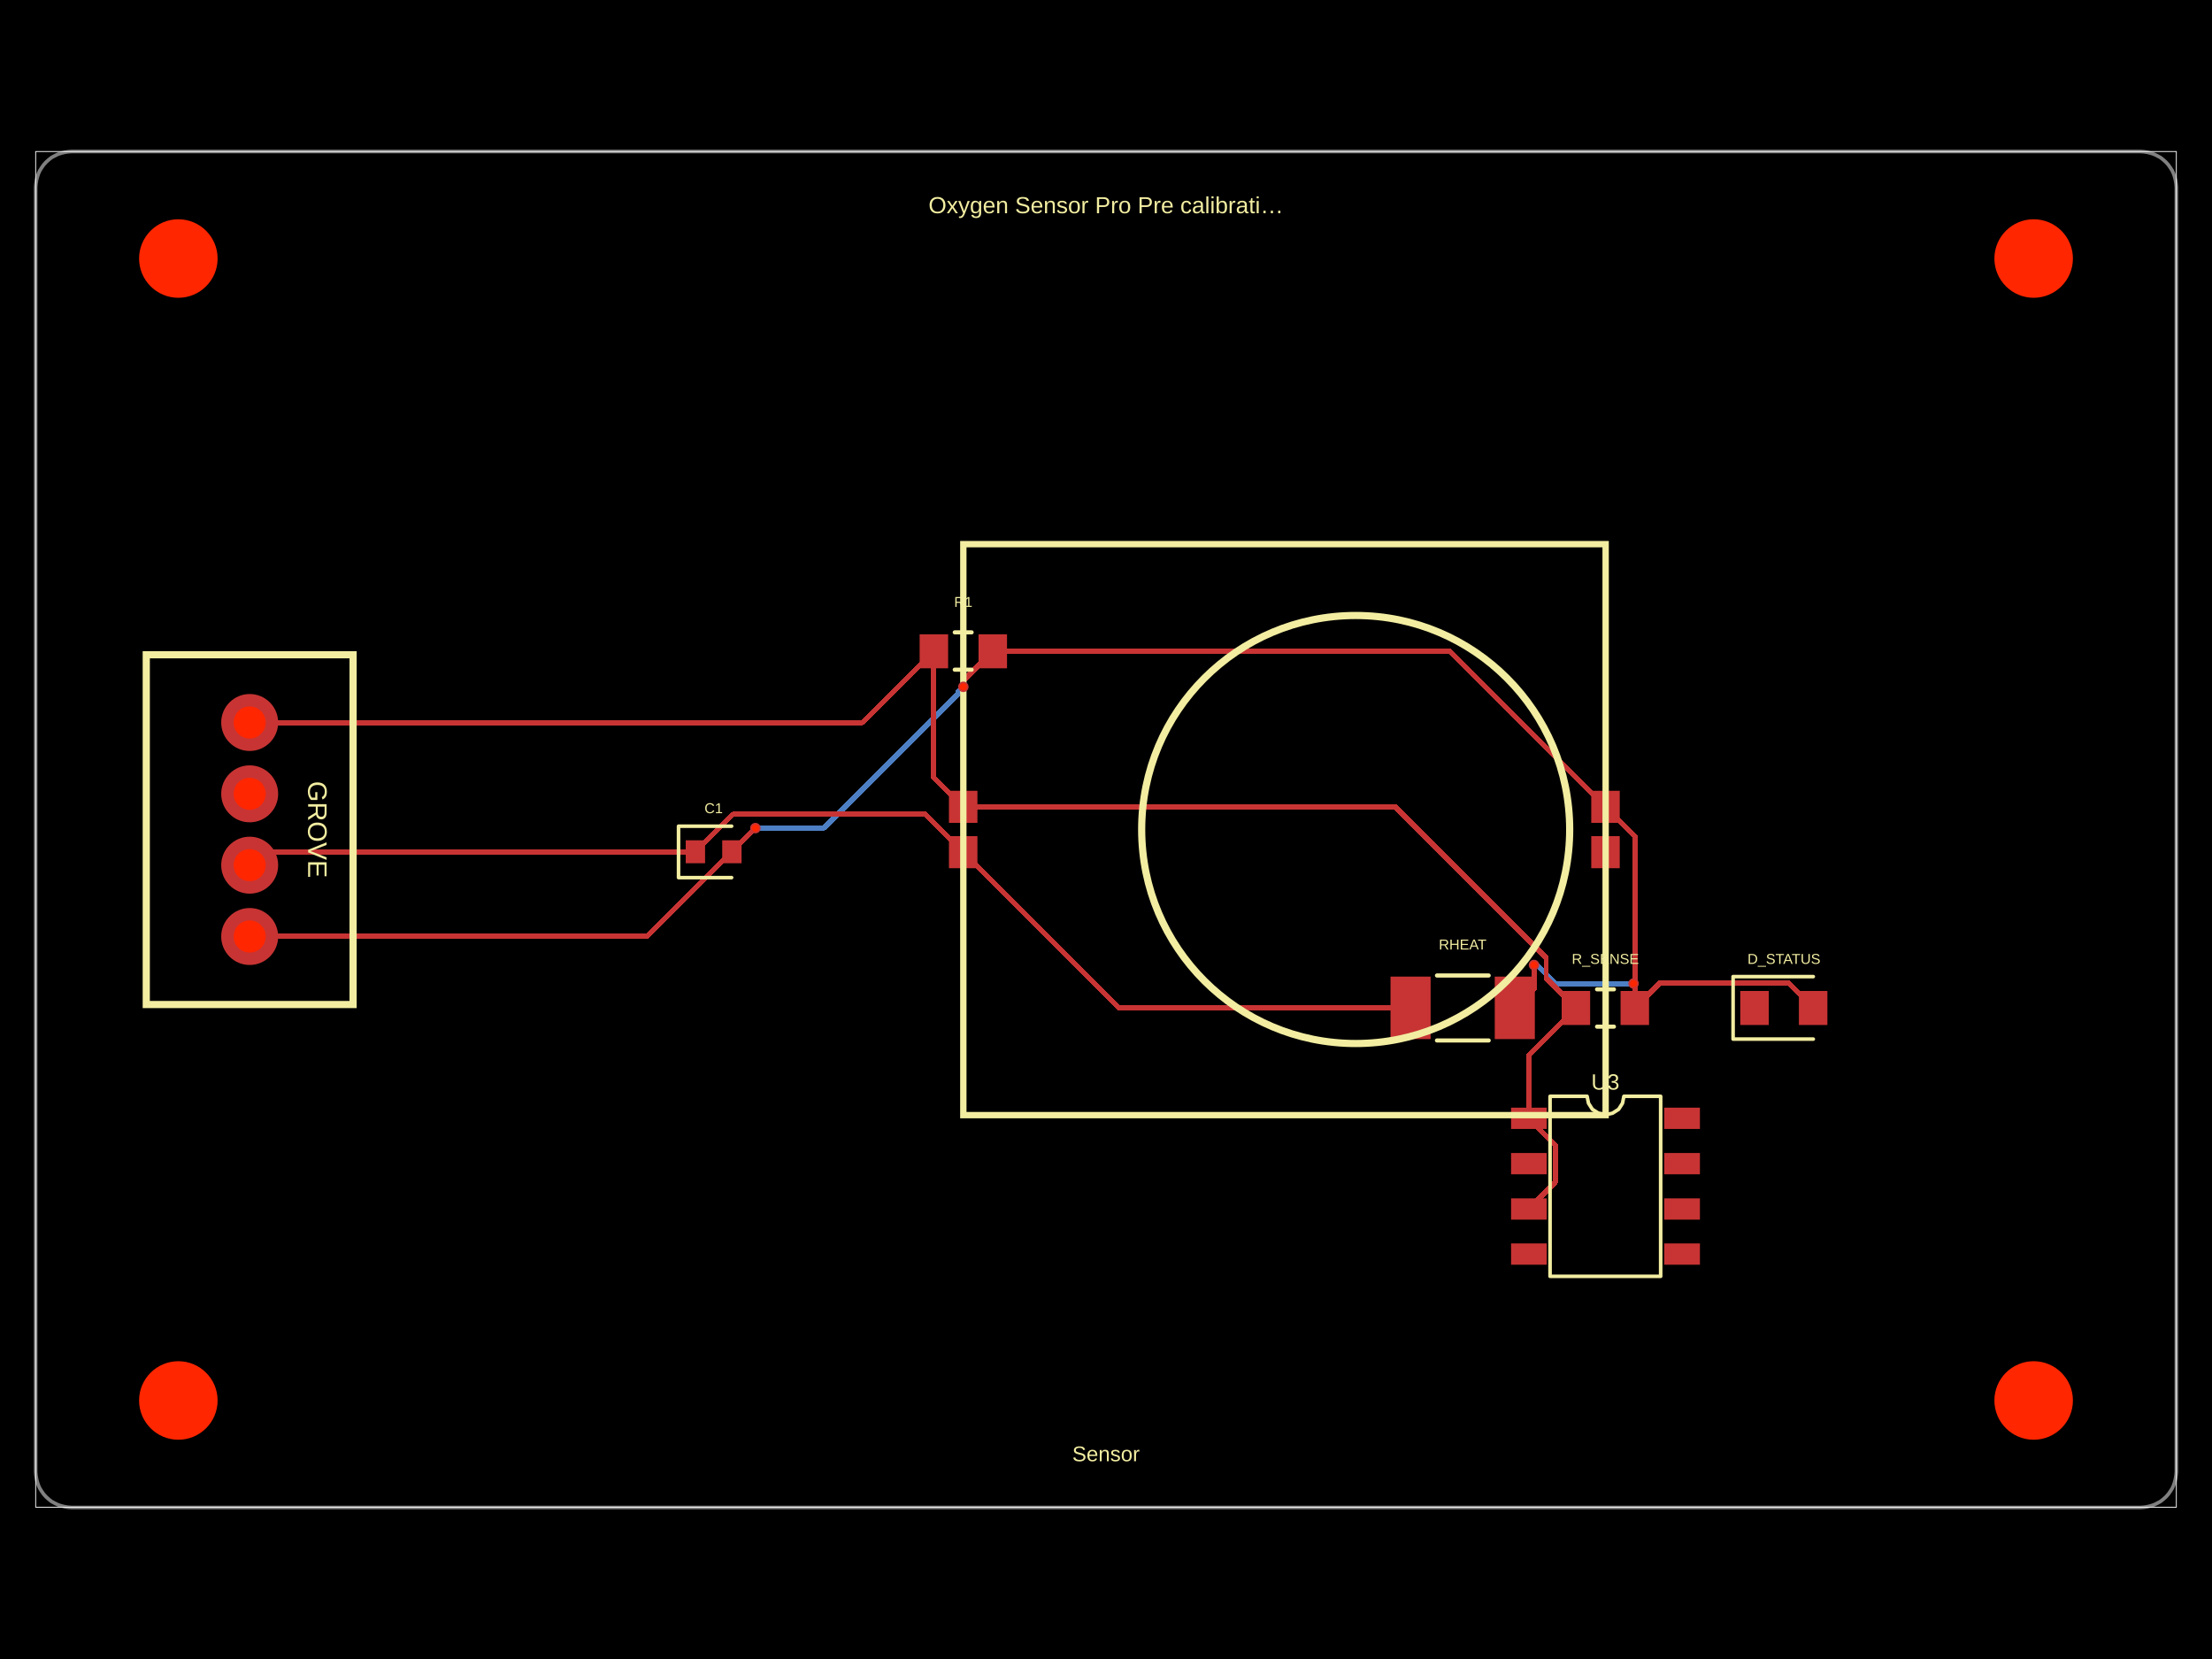
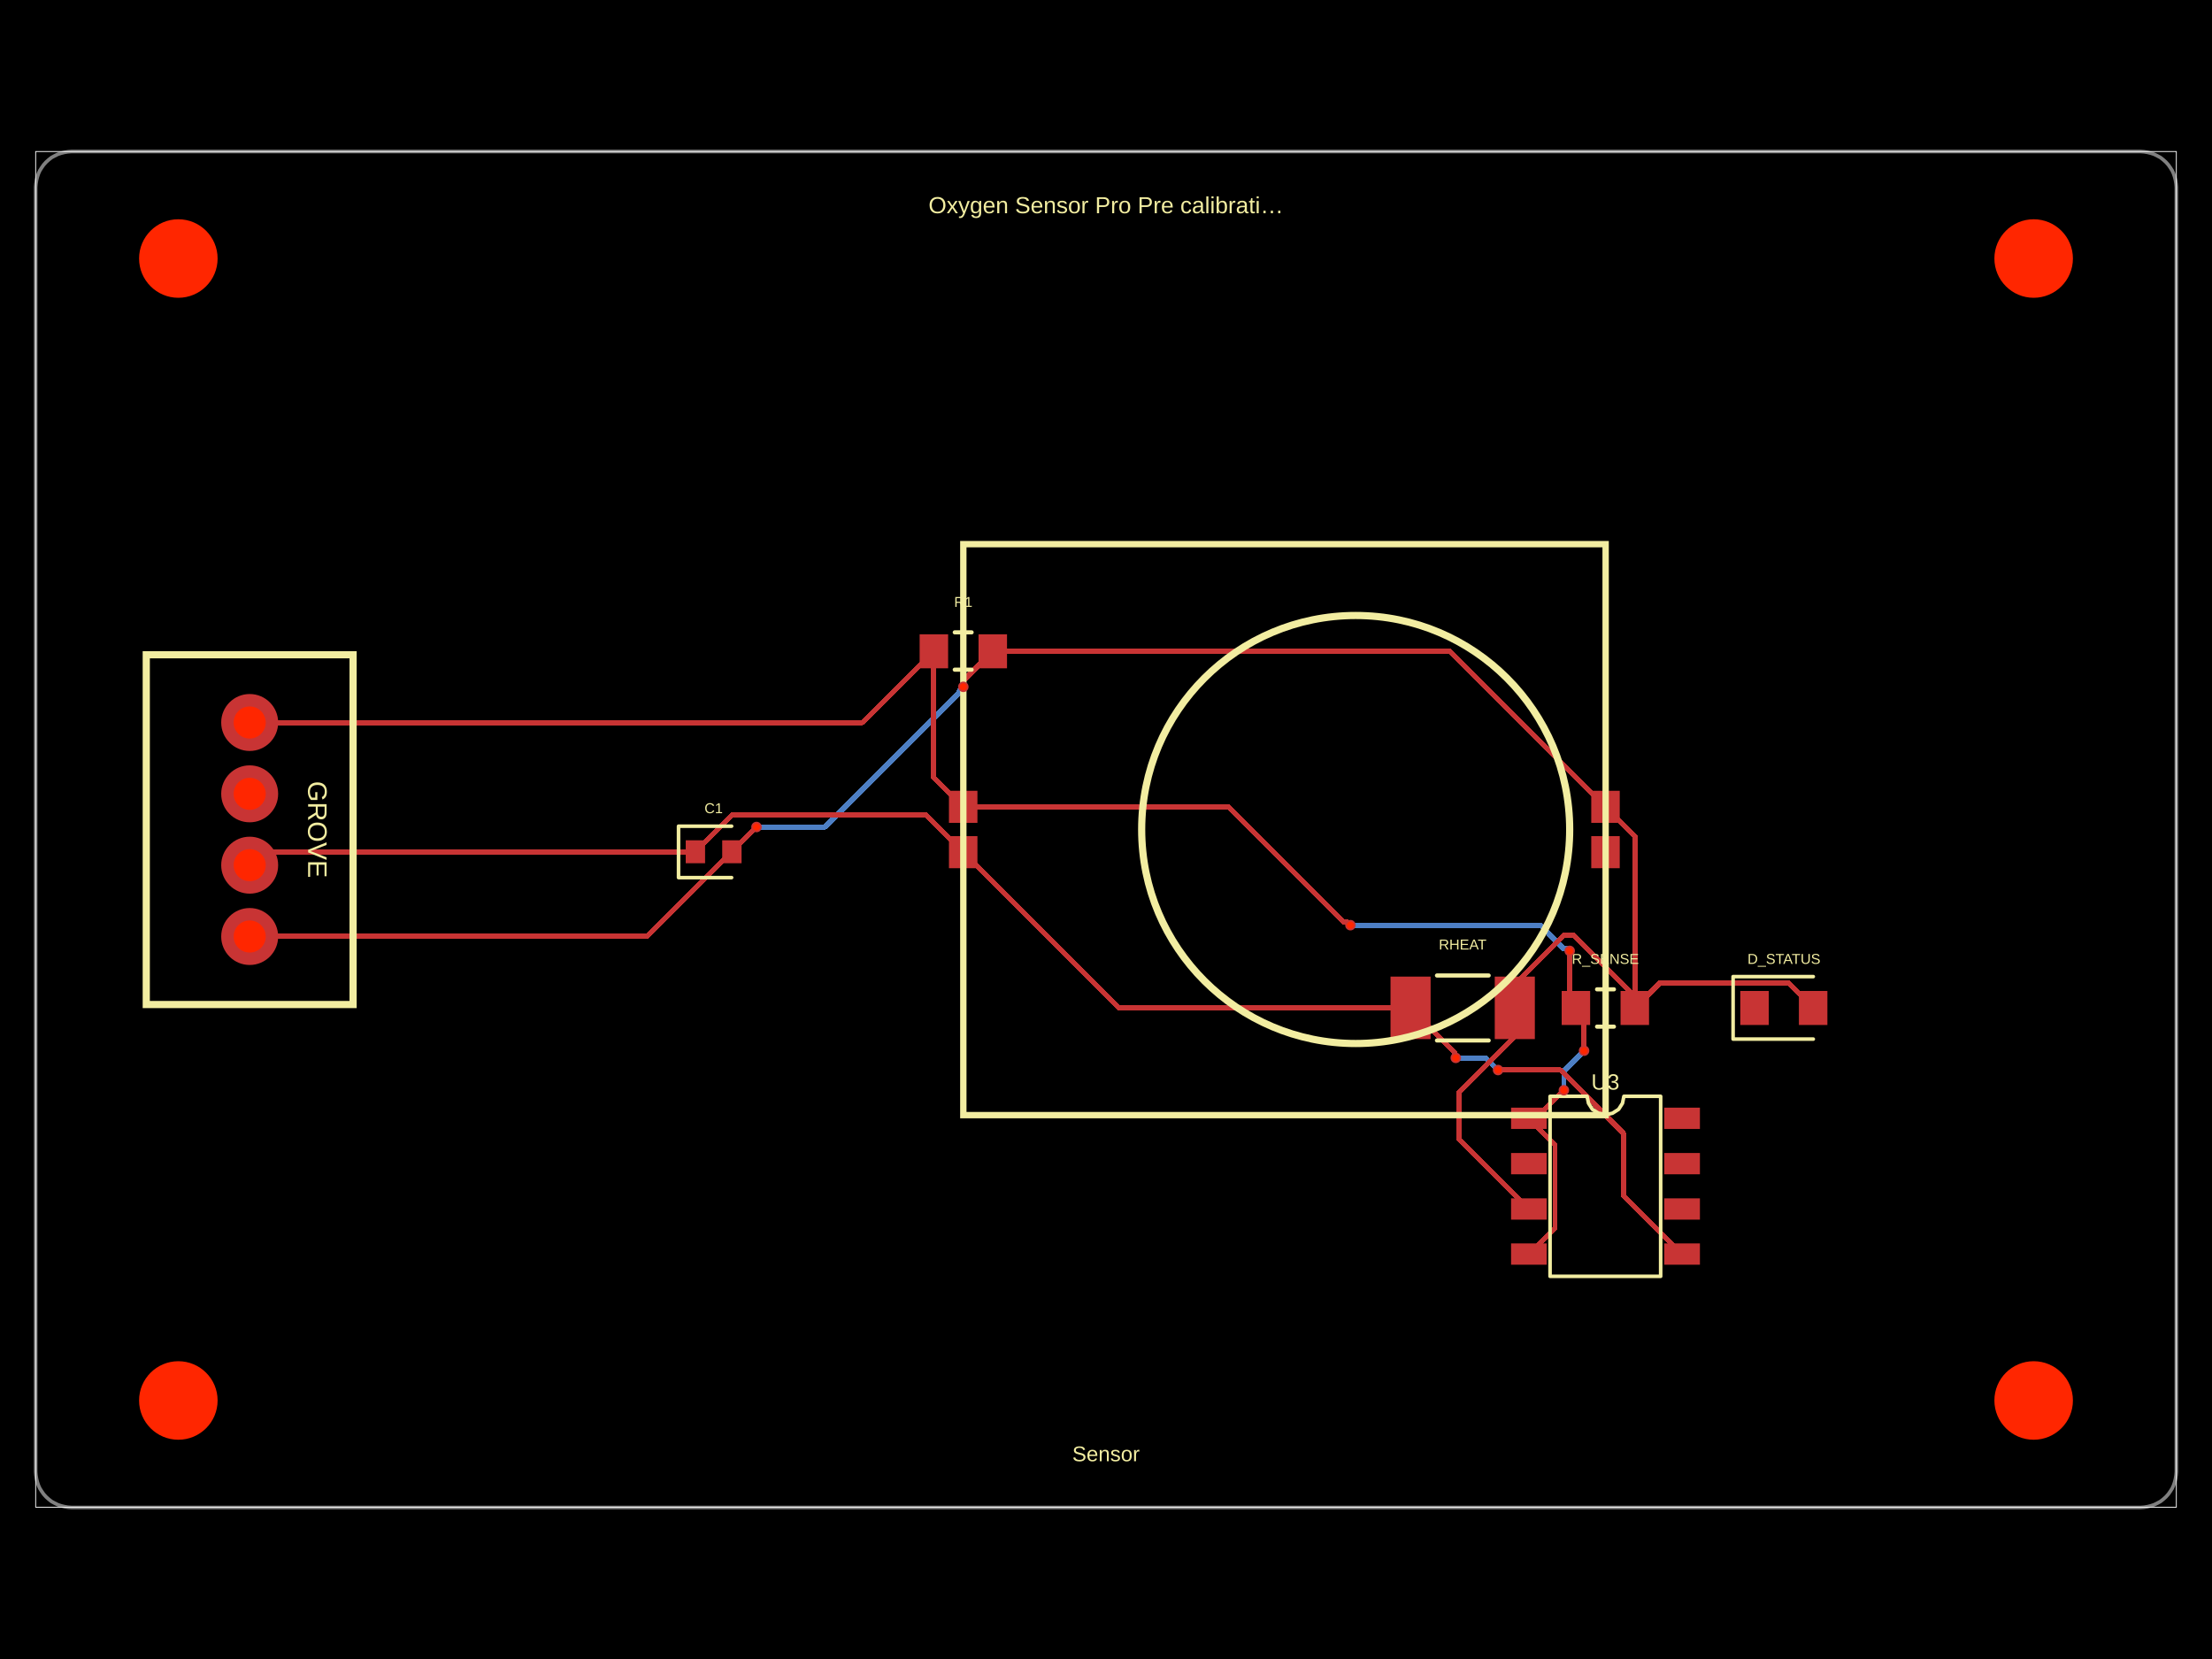
<svg xmlns="http://www.w3.org/2000/svg" width="800" height="600">
  <style />
  <rect class="boundary" x="0" y="0" fill="#000" width="800" height="600" data-type="pcb_background" data-pcb-layer="global" />
  <rect class="pcb-boundary" fill="none" stroke="#fff" stroke-width="0.3" x="12.9" y="54.8" width="774.2" height="490.3" data-type="pcb_boundary" data-pcb-layer="global" />
  <path class="pcb-board" d="M 25.8 545.2 L 774.2 545.2 L 775.5 545.1 L 776.7 544.9 L 777.9 544.6 L 779.1 544.2 L 780.3 543.6 L 781.4 543 L 782.4 542.2 L 783.3 541.4 L 784.2 540.4 L 784.9 539.4 L 785.6 538.3 L 786.1 537.2 L 786.5 536 L 786.8 534.8 L 787 533.5 L 787.1 532.3 L 787.1 67.7 L 787 66.5 L 786.8 65.2 L 786.5 64 L 786.1 62.8 L 785.6 61.7 L 784.9 60.6 L 784.2 59.6 L 783.3 58.6 L 782.4 57.8 L 781.4 57 L 780.3 56.4 L 779.1 55.8 L 777.9 55.4 L 776.7 55.1 L 775.5 54.9 L 774.2 54.8 L 25.8 54.8 L 24.5 54.9 L 23.3 55.1 L 22.1 55.4 L 20.9 55.8 L 19.7 56.4 L 18.6 57 L 17.6 57.8 L 16.7 58.6 L 15.8 59.6 L 15.1 60.6 L 14.4 61.7 L 13.9 62.8 L 13.5 64 L 13.2 65.2 L 13 66.5 L 12.9 67.7 L 12.9 532.3 L 13 533.5 L 13.2 534.8 L 13.5 536 L 13.9 537.2 L 14.4 538.3 L 15.1 539.4 L 15.8 540.4 L 16.7 541.4 L 17.6 542.2 L 18.6 543 L 19.7 543.6 L 20.9 544.2 L 22.1 544.6 L 23.3 544.9 L 24.5 545.1 L 25.8 545.2 Z" fill="none" stroke="rgba(255, 255, 255, 0.5)" stroke-width="1.3" data-type="pcb_board" data-pcb-layer="board" />
-   <path class="pcb-trace" stroke="rgb(77, 127, 196)" fill="none" d="M 590.8 355.7 L 562.5 355.7" stroke-width="1.9" stroke-linecap="round" stroke-linejoin="round" shape-rendering="crispEdges" data-type="pcb_trace" data-pcb-layer="bottom" />
-   <path class="pcb-trace" stroke="rgb(77, 127, 196)" fill="none" d="M 562.5 355.7 L 555.3 348.5" stroke-width="1.9" stroke-linecap="round" stroke-linejoin="round" shape-rendering="crispEdges" data-type="pcb_trace" data-pcb-layer="bottom" />
-   <path class="pcb-trace" stroke="rgb(77, 127, 196)" fill="none" d="M 555.3 348.5 L 554.8 349" stroke-width="1.9" stroke-linecap="round" stroke-linejoin="round" shape-rendering="crispEdges" data-type="pcb_trace" data-pcb-layer="bottom" />
-   <path class="pcb-trace" stroke="rgb(77, 127, 196)" fill="none" d="M 273.2 299.5 L 297.9 299.5" stroke-width="1.9" stroke-linecap="round" stroke-linejoin="round" shape-rendering="crispEdges" data-type="pcb_trace" data-pcb-layer="bottom" />
-   <path class="pcb-trace" stroke="rgb(77, 127, 196)" fill="none" d="M 297.9 299.5 L 346.6 250.8" stroke-width="1.9" stroke-linecap="round" stroke-linejoin="round" shape-rendering="crispEdges" data-type="pcb_trace" data-pcb-layer="bottom" />
-   <path class="pcb-trace" stroke="rgb(77, 127, 196)" fill="none" d="M 346.6 250.8 L 346.6 250.1" stroke-width="1.9" stroke-linecap="round" stroke-linejoin="round" shape-rendering="crispEdges" data-type="pcb_trace" data-pcb-layer="bottom" />
-   <path class="pcb-trace" stroke="rgb(77, 127, 196)" fill="none" d="M 346.6 250.1 L 348.4 248.4" stroke-width="1.9" stroke-linecap="round" stroke-linejoin="round" shape-rendering="crispEdges" data-type="pcb_trace" data-pcb-layer="bottom" />
+   <path class="pcb-trace" stroke="rgb(77, 127, 196)" fill="none" d="M 273.6 299.1 L 298.4 299.1" stroke-width="1.9" stroke-linecap="round" stroke-linejoin="round" shape-rendering="crispEdges" data-type="pcb_trace" data-pcb-layer="bottom" />
+   <path class="pcb-trace" stroke="rgb(77, 127, 196)" fill="none" d="M 298.4 299.1 L 347 250.4" stroke-width="1.9" stroke-linecap="round" stroke-linejoin="round" shape-rendering="crispEdges" data-type="pcb_trace" data-pcb-layer="bottom" />
+   <path class="pcb-trace" stroke="rgb(77, 127, 196)" fill="none" d="M 347 250.4 L 347 249.7" stroke-width="1.9" stroke-linecap="round" stroke-linejoin="round" shape-rendering="crispEdges" data-type="pcb_trace" data-pcb-layer="bottom" />
+   <path class="pcb-trace" stroke="rgb(77, 127, 196)" fill="none" d="M 347 249.7 L 348.4 248.4" stroke-width="1.9" stroke-linecap="round" stroke-linejoin="round" shape-rendering="crispEdges" data-type="pcb_trace" data-pcb-layer="bottom" />
+   <path class="pcb-trace" stroke="rgb(77, 127, 196)" fill="none" d="M 541.8 387 L 541 386.3" stroke-width="1.9" stroke-linecap="round" stroke-linejoin="round" shape-rendering="crispEdges" data-type="pcb_trace" data-pcb-layer="bottom" />
+   <path class="pcb-trace" stroke="rgb(77, 127, 196)" fill="none" d="M 541 386.3 L 541 386.3" stroke-width="1.9" stroke-linecap="round" stroke-linejoin="round" shape-rendering="crispEdges" data-type="pcb_trace" data-pcb-layer="bottom" />
+   <path class="pcb-trace" stroke="rgb(77, 127, 196)" fill="none" d="M 541 386.3 L 537.3 382.6" stroke-width="1.9" stroke-linecap="round" stroke-linejoin="round" shape-rendering="crispEdges" data-type="pcb_trace" data-pcb-layer="bottom" />
+   <path class="pcb-trace" stroke="rgb(77, 127, 196)" fill="none" d="M 537.3 382.6 L 526.5 382.6" stroke-width="1.9" stroke-linecap="round" stroke-linejoin="round" shape-rendering="crispEdges" data-type="pcb_trace" data-pcb-layer="bottom" />
+   <path class="pcb-trace" stroke="rgb(77, 127, 196)" fill="none" d="M 572.9 380 L 572 380.9" stroke-width="1.9" stroke-linecap="round" stroke-linejoin="round" shape-rendering="crispEdges" data-type="pcb_trace" data-pcb-layer="bottom" />
+   <path class="pcb-trace" stroke="rgb(77, 127, 196)" fill="none" d="M 572 380.9 L 572 380.9" stroke-width="1.9" stroke-linecap="round" stroke-linejoin="round" shape-rendering="crispEdges" data-type="pcb_trace" data-pcb-layer="bottom" />
+   <path class="pcb-trace" stroke="rgb(77, 127, 196)" fill="none" d="M 572 380.9 L 565.6 387.4" stroke-width="1.9" stroke-linecap="round" stroke-linejoin="round" shape-rendering="crispEdges" data-type="pcb_trace" data-pcb-layer="bottom" />
+   <path class="pcb-trace" stroke="rgb(77, 127, 196)" fill="none" d="M 565.6 387.4 L 565.6 394.3" stroke-width="1.9" stroke-linecap="round" stroke-linejoin="round" shape-rendering="crispEdges" data-type="pcb_trace" data-pcb-layer="bottom" />
+   <path class="pcb-trace" stroke="rgb(77, 127, 196)" fill="none" d="M 488.4 334.6 L 557.1 334.6" stroke-width="1.9" stroke-linecap="round" stroke-linejoin="round" shape-rendering="crispEdges" data-type="pcb_trace" data-pcb-layer="bottom" />
+   <path class="pcb-trace" stroke="rgb(77, 127, 196)" fill="none" d="M 557.1 334.6 L 565.5 343.1" stroke-width="1.9" stroke-linecap="round" stroke-linejoin="round" shape-rendering="crispEdges" data-type="pcb_trace" data-pcb-layer="bottom" />
+   <path class="pcb-trace" stroke="rgb(77, 127, 196)" fill="none" d="M 565.5 343.1 L 567 343.1" stroke-width="1.9" stroke-linecap="round" stroke-linejoin="round" shape-rendering="crispEdges" data-type="pcb_trace" data-pcb-layer="bottom" />
+   <path class="pcb-trace" stroke="rgb(77, 127, 196)" fill="none" d="M 567 343.1 L 567.7 343.9" stroke-width="1.9" stroke-linecap="round" stroke-linejoin="round" shape-rendering="crispEdges" data-type="pcb_trace" data-pcb-layer="bottom" />
  <rect class="pcb-pad" fill="rgb(200, 52, 52)" x="343.2" y="286" width="10.3" height="11.6" data-type="pcb_smtpad" data-pcb-layer="top" data-pad-name="U1.SIG" data-pad-net-name="SIG" />
  <rect class="pcb-pad" fill="rgb(200, 52, 52)" x="343.2" y="302.4" width="10.3" height="11.6" data-type="pcb_smtpad" data-pcb-layer="top" data-pad-name="U1.VCC" data-pad-net-name="VCC" />
  <rect class="pcb-pad" fill="rgb(200, 52, 52)" x="575.5" y="286" width="10.3" height="11.6" data-type="pcb_smtpad" data-pcb-layer="top" data-pad-name="U1.GND" data-pad-net-name="GND" />
  <rect class="pcb-pad" fill="rgb(200, 52, 52)" x="575.5" y="302.4" width="10.3" height="11.6" data-type="pcb_smtpad" data-pcb-layer="top" data-pad-name="U1.AUX" />
  <rect class="pcb-pad" fill="rgb(200, 52, 52)" x="546.5" y="400.6" width="12.9" height="7.7" data-type="pcb_smtpad" data-pcb-layer="top" data-pad-name="U3.pin1" />
  <rect class="pcb-pad" fill="rgb(200, 52, 52)" x="546.5" y="417" width="12.9" height="7.7" data-type="pcb_smtpad" data-pcb-layer="top" data-pad-name="U3.pin2" />
-   <rect class="pcb-pad" fill="rgb(200, 52, 52)" x="546.5" y="433.4" width="12.9" height="7.7" data-type="pcb_smtpad" data-pcb-layer="top" data-pad-name="U3.pin3" />
+   <rect class="pcb-pad" fill="rgb(200, 52, 52)" x="546.5" y="433.4" width="12.9" height="7.7" data-type="pcb_smtpad" data-pcb-layer="top" data-pad-name="U3.pin3" data-pad-net-name="GND" />
  <rect class="pcb-pad" fill="rgb(200, 52, 52)" x="546.5" y="449.7" width="12.9" height="7.7" data-type="pcb_smtpad" data-pcb-layer="top" data-pad-name="U3.pin4" />
-   <rect class="pcb-pad" fill="rgb(200, 52, 52)" x="601.9" y="449.7" width="12.9" height="7.7" data-type="pcb_smtpad" data-pcb-layer="top" data-pad-name="U3.pin5" />
+   <rect class="pcb-pad" fill="rgb(200, 52, 52)" x="601.9" y="449.7" width="12.9" height="7.7" data-type="pcb_smtpad" data-pcb-layer="top" data-pad-name="U3.pin5" data-pad-net-name="VCC" />
  <rect class="pcb-pad" fill="rgb(200, 52, 52)" x="601.9" y="433.4" width="12.9" height="7.7" data-type="pcb_smtpad" data-pcb-layer="top" data-pad-name="U3.pin6" />
  <rect class="pcb-pad" fill="rgb(200, 52, 52)" x="601.9" y="417" width="12.9" height="7.7" data-type="pcb_smtpad" data-pcb-layer="top" data-pad-name="U3.pin7" />
  <rect class="pcb-pad" fill="rgb(200, 52, 52)" x="601.9" y="400.6" width="12.9" height="7.7" data-type="pcb_smtpad" data-pcb-layer="top" data-pad-name="U3.pin8" />
  <rect class="pcb-pad" fill="rgb(200, 52, 52)" x="564.8" y="358.4" width="10.3" height="12.3" data-type="pcb_smtpad" data-pcb-layer="top" data-pad-name="R_SENSE.pin1" />
  <rect class="pcb-pad" fill="rgb(200, 52, 52)" x="586.1" y="358.4" width="10.3" height="12.3" data-type="pcb_smtpad" data-pcb-layer="top" data-pad-name="R_SENSE.pin2" data-pad-net-name="GND" />
  <rect class="pcb-pad" fill="rgb(200, 52, 52)" x="629.4" y="358.4" width="10.3" height="12.3" data-type="pcb_smtpad" data-pcb-layer="top" data-pad-name="D_STATUS.pin1" />
  <rect class="pcb-pad" fill="rgb(200, 52, 52)" x="650.6" y="358.4" width="10.3" height="12.3" data-type="pcb_smtpad" data-pcb-layer="top" data-pad-name="D_STATUS.pin2" data-pad-net-name="GND" />
  <rect class="pcb-pad" fill="rgb(200, 52, 52)" x="248" y="303.9" width="7" height="8.3" data-type="pcb_smtpad" data-pcb-layer="top" data-pad-name="C1.pin1" data-pad-net-name="VCC" />
  <rect class="pcb-pad" fill="rgb(200, 52, 52)" x="261.2" y="303.9" width="7" height="8.3" data-type="pcb_smtpad" data-pcb-layer="top" data-pad-name="C1.pin2" data-pad-net-name="GND" />
  <rect class="pcb-pad" fill="rgb(200, 52, 52)" x="332.6" y="229.4" width="10.3" height="12.3" data-type="pcb_smtpad" data-pcb-layer="top" data-pad-name="R1.pin1" data-pad-net-name="SIG" />
  <rect class="pcb-pad" fill="rgb(200, 52, 52)" x="353.9" y="229.4" width="10.3" height="12.3" data-type="pcb_smtpad" data-pcb-layer="top" data-pad-name="R1.pin2" data-pad-net-name="GND" />
  <rect class="pcb-pad" fill="rgb(200, 52, 52)" x="502.9" y="353.2" width="14.5" height="22.6" data-type="pcb_smtpad" data-pcb-layer="top" data-pad-name="RHEAT.pin1" />
  <rect class="pcb-pad" fill="rgb(200, 52, 52)" x="540.6" y="353.2" width="14.5" height="22.6" data-type="pcb_smtpad" data-pcb-layer="top" data-pad-name="RHEAT.pin2" />
-   <path class="pcb-trace" stroke="rgb(200, 52, 52)" fill="none" d="M 591.3 364.5 L 591.3 358.1" stroke-width="1.9" stroke-linecap="round" stroke-linejoin="round" shape-rendering="crispEdges" data-type="pcb_trace" data-pcb-layer="top" />
-   <path class="pcb-trace" stroke="rgb(200, 52, 52)" fill="none" d="M 591.3 358.1 L 591.3 356.2" stroke-width="1.9" stroke-linecap="round" stroke-linejoin="round" shape-rendering="crispEdges" data-type="pcb_trace" data-pcb-layer="top" />
-   <path class="pcb-trace" stroke="rgb(200, 52, 52)" fill="none" d="M 591.3 356.2 L 590.8 355.7" stroke-width="1.9" stroke-linecap="round" stroke-linejoin="round" shape-rendering="crispEdges" data-type="pcb_trace" data-pcb-layer="top" />
-   <path class="pcb-trace" stroke="rgb(200, 52, 52)" fill="none" d="M 554.8 349 L 554.8 357.6" stroke-width="1.9" stroke-linecap="round" stroke-linejoin="round" shape-rendering="crispEdges" data-type="pcb_trace" data-pcb-layer="top" />
-   <path class="pcb-trace" stroke="rgb(200, 52, 52)" fill="none" d="M 554.8 357.6 L 547.9 364.5" stroke-width="1.9" stroke-linecap="round" stroke-linejoin="round" shape-rendering="crispEdges" data-type="pcb_trace" data-pcb-layer="top" />
+   <path class="pcb-trace" stroke="rgb(200, 52, 52)" fill="none" d="M 591.3 364.5 L 591.3 360.4" stroke-width="1.9" stroke-linecap="round" stroke-linejoin="round" shape-rendering="crispEdges" data-type="pcb_trace" data-pcb-layer="top" />
+   <path class="pcb-trace" stroke="rgb(200, 52, 52)" fill="none" d="M 591.3 360.4 L 569.1 338.2" stroke-width="1.9" stroke-linecap="round" stroke-linejoin="round" shape-rendering="crispEdges" data-type="pcb_trace" data-pcb-layer="top" />
+   <path class="pcb-trace" stroke="rgb(200, 52, 52)" fill="none" d="M 569.1 338.2 L 565.6 338.2" stroke-width="1.9" stroke-linecap="round" stroke-linejoin="round" shape-rendering="crispEdges" data-type="pcb_trace" data-pcb-layer="top" />
+   <path class="pcb-trace" stroke="rgb(200, 52, 52)" fill="none" d="M 565.6 338.2 L 548.7 355.2" stroke-width="1.9" stroke-linecap="round" stroke-linejoin="round" shape-rendering="crispEdges" data-type="pcb_trace" data-pcb-layer="top" />
+   <path class="pcb-trace" stroke="rgb(200, 52, 52)" fill="none" d="M 548.7 355.2 L 548.7 363.7" stroke-width="1.9" stroke-linecap="round" stroke-linejoin="round" shape-rendering="crispEdges" data-type="pcb_trace" data-pcb-layer="top" />
+   <path class="pcb-trace" stroke="rgb(200, 52, 52)" fill="none" d="M 548.7 363.7 L 547.9 364.5" stroke-width="1.9" stroke-linecap="round" stroke-linejoin="round" shape-rendering="crispEdges" data-type="pcb_trace" data-pcb-layer="top" />
  <path class="pcb-trace" stroke="rgb(200, 52, 52)" fill="none" d="M 591.3 364.5 L 600.4 355.4" stroke-width="1.9" stroke-linecap="round" stroke-linejoin="round" shape-rendering="crispEdges" data-type="pcb_trace" data-pcb-layer="top" />
  <path class="pcb-trace" stroke="rgb(200, 52, 52)" fill="none" d="M 600.4 355.4 L 646.7 355.4" stroke-width="1.9" stroke-linecap="round" stroke-linejoin="round" shape-rendering="crispEdges" data-type="pcb_trace" data-pcb-layer="top" />
  <path class="pcb-trace" stroke="rgb(200, 52, 52)" fill="none" d="M 646.7 355.4 L 655.8 364.5" stroke-width="1.9" stroke-linecap="round" stroke-linejoin="round" shape-rendering="crispEdges" data-type="pcb_trace" data-pcb-layer="top" />
+   <path class="pcb-trace" stroke="rgb(200, 52, 52)" fill="none" d="M 552.9 437.2 L 527.8 412.2" stroke-width="1.9" stroke-linecap="round" stroke-linejoin="round" shape-rendering="crispEdges" data-type="pcb_trace" data-pcb-layer="top" />
+   <path class="pcb-trace" stroke="rgb(200, 52, 52)" fill="none" d="M 527.8 412.2 L 527.8 394.9" stroke-width="1.9" stroke-linecap="round" stroke-linejoin="round" shape-rendering="crispEdges" data-type="pcb_trace" data-pcb-layer="top" />
+   <path class="pcb-trace" stroke="rgb(200, 52, 52)" fill="none" d="M 527.8 394.9 L 547.9 374.9" stroke-width="1.9" stroke-linecap="round" stroke-linejoin="round" shape-rendering="crispEdges" data-type="pcb_trace" data-pcb-layer="top" />
+   <path class="pcb-trace" stroke="rgb(200, 52, 52)" fill="none" d="M 547.9 374.9 L 547.9 364.5" stroke-width="1.9" stroke-linecap="round" stroke-linejoin="round" shape-rendering="crispEdges" data-type="pcb_trace" data-pcb-layer="top" />
  <path class="pcb-trace" stroke="rgb(200, 52, 52)" fill="none" d="M 580.6 291.8 L 591.3 302.5" stroke-width="1.9" stroke-linecap="round" stroke-linejoin="round" shape-rendering="crispEdges" data-type="pcb_trace" data-pcb-layer="top" />
  <path class="pcb-trace" stroke="rgb(200, 52, 52)" fill="none" d="M 591.3 302.5 L 591.3 364.5" stroke-width="1.9" stroke-linecap="round" stroke-linejoin="round" shape-rendering="crispEdges" data-type="pcb_trace" data-pcb-layer="top" />
  <path class="pcb-trace" stroke="rgb(200, 52, 52)" fill="none" d="M 264.6 308.1 L 271.5 301.2" stroke-width="1.9" stroke-linecap="round" stroke-linejoin="round" shape-rendering="crispEdges" data-type="pcb_trace" data-pcb-layer="top" />
-   <path class="pcb-trace" stroke="rgb(200, 52, 52)" fill="none" d="M 271.5 301.2 L 273.2 299.5" stroke-width="1.9" stroke-linecap="round" stroke-linejoin="round" shape-rendering="crispEdges" data-type="pcb_trace" data-pcb-layer="top" />
+   <path class="pcb-trace" stroke="rgb(200, 52, 52)" fill="none" d="M 271.5 301.2 L 273.6 299.1" stroke-width="1.9" stroke-linecap="round" stroke-linejoin="round" shape-rendering="crispEdges" data-type="pcb_trace" data-pcb-layer="top" />
  <path class="pcb-trace" stroke="rgb(200, 52, 52)" fill="none" d="M 348.4 248.4 L 348.4 246.1" stroke-width="1.9" stroke-linecap="round" stroke-linejoin="round" shape-rendering="crispEdges" data-type="pcb_trace" data-pcb-layer="top" />
  <path class="pcb-trace" stroke="rgb(200, 52, 52)" fill="none" d="M 348.4 246.1 L 359 235.5" stroke-width="1.9" stroke-linecap="round" stroke-linejoin="round" shape-rendering="crispEdges" data-type="pcb_trace" data-pcb-layer="top" />
  <path class="pcb-trace" stroke="rgb(200, 52, 52)" fill="none" d="M 264.6 308.1 L 234 338.7" stroke-width="1.9" stroke-linecap="round" stroke-linejoin="round" shape-rendering="crispEdges" data-type="pcb_trace" data-pcb-layer="top" />
  <path class="pcb-trace" stroke="rgb(200, 52, 52)" fill="none" d="M 234 338.7 L 90.3 338.7" stroke-width="1.9" stroke-linecap="round" stroke-linejoin="round" shape-rendering="crispEdges" data-type="pcb_trace" data-pcb-layer="top" />
  <path class="pcb-trace" stroke="rgb(200, 52, 52)" fill="none" d="M 359 235.5 L 524.3 235.5" stroke-width="1.9" stroke-linecap="round" stroke-linejoin="round" shape-rendering="crispEdges" data-type="pcb_trace" data-pcb-layer="top" />
  <path class="pcb-trace" stroke="rgb(200, 52, 52)" fill="none" d="M 524.3 235.5 L 580.6 291.8" stroke-width="1.9" stroke-linecap="round" stroke-linejoin="round" shape-rendering="crispEdges" data-type="pcb_trace" data-pcb-layer="top" />
-   <path class="pcb-trace" stroke="rgb(200, 52, 52)" fill="none" d="M 348.4 308.2 L 334.7 294.5" stroke-width="1.9" stroke-linecap="round" stroke-linejoin="round" shape-rendering="crispEdges" data-type="pcb_trace" data-pcb-layer="top" />
-   <path class="pcb-trace" stroke="rgb(200, 52, 52)" fill="none" d="M 334.7 294.5 L 265.1 294.5" stroke-width="1.9" stroke-linecap="round" stroke-linejoin="round" shape-rendering="crispEdges" data-type="pcb_trace" data-pcb-layer="top" />
-   <path class="pcb-trace" stroke="rgb(200, 52, 52)" fill="none" d="M 265.1 294.5 L 251.5 308.1" stroke-width="1.9" stroke-linecap="round" stroke-linejoin="round" shape-rendering="crispEdges" data-type="pcb_trace" data-pcb-layer="top" />
+   <path class="pcb-trace" stroke="rgb(200, 52, 52)" fill="none" d="M 348.4 308.2 L 334.9 294.8" stroke-width="1.9" stroke-linecap="round" stroke-linejoin="round" shape-rendering="crispEdges" data-type="pcb_trace" data-pcb-layer="top" />
+   <path class="pcb-trace" stroke="rgb(200, 52, 52)" fill="none" d="M 334.9 294.8 L 264.8 294.8" stroke-width="1.9" stroke-linecap="round" stroke-linejoin="round" shape-rendering="crispEdges" data-type="pcb_trace" data-pcb-layer="top" />
+   <path class="pcb-trace" stroke="rgb(200, 52, 52)" fill="none" d="M 264.8 294.8 L 251.5 308.1" stroke-width="1.9" stroke-linecap="round" stroke-linejoin="round" shape-rendering="crispEdges" data-type="pcb_trace" data-pcb-layer="top" />
+   <path class="pcb-trace" stroke="rgb(200, 52, 52)" fill="none" d="M 608.4 453.6 L 587.1 432.4" stroke-width="1.9" stroke-linecap="round" stroke-linejoin="round" shape-rendering="crispEdges" data-type="pcb_trace" data-pcb-layer="top" />
+   <path class="pcb-trace" stroke="rgb(200, 52, 52)" fill="none" d="M 587.1 432.4 L 587.1 409.8" stroke-width="1.9" stroke-linecap="round" stroke-linejoin="round" shape-rendering="crispEdges" data-type="pcb_trace" data-pcb-layer="top" />
+   <path class="pcb-trace" stroke="rgb(200, 52, 52)" fill="none" d="M 587.1 409.8 L 564.4 387" stroke-width="1.9" stroke-linecap="round" stroke-linejoin="round" shape-rendering="crispEdges" data-type="pcb_trace" data-pcb-layer="top" />
+   <path class="pcb-trace" stroke="rgb(200, 52, 52)" fill="none" d="M 564.4 387 L 541.8 387" stroke-width="1.9" stroke-linecap="round" stroke-linejoin="round" shape-rendering="crispEdges" data-type="pcb_trace" data-pcb-layer="top" />
+   <path class="pcb-trace" stroke="rgb(200, 52, 52)" fill="none" d="M 526.5 382.6 L 526 382.1" stroke-width="1.9" stroke-linecap="round" stroke-linejoin="round" shape-rendering="crispEdges" data-type="pcb_trace" data-pcb-layer="top" />
+   <path class="pcb-trace" stroke="rgb(200, 52, 52)" fill="none" d="M 526 382.1 L 526 380.5" stroke-width="1.9" stroke-linecap="round" stroke-linejoin="round" shape-rendering="crispEdges" data-type="pcb_trace" data-pcb-layer="top" />
+   <path class="pcb-trace" stroke="rgb(200, 52, 52)" fill="none" d="M 526 380.5 L 510.2 364.7" stroke-width="1.9" stroke-linecap="round" stroke-linejoin="round" shape-rendering="crispEdges" data-type="pcb_trace" data-pcb-layer="top" />
+   <path class="pcb-trace" stroke="rgb(200, 52, 52)" fill="none" d="M 510.2 364.7 L 510.2 364.5" stroke-width="1.9" stroke-linecap="round" stroke-linejoin="round" shape-rendering="crispEdges" data-type="pcb_trace" data-pcb-layer="top" />
  <path class="pcb-trace" stroke="rgb(200, 52, 52)" fill="none" d="M 251.5 308.1 L 95.2 308.1" stroke-width="1.9" stroke-linecap="round" stroke-linejoin="round" shape-rendering="crispEdges" data-type="pcb_trace" data-pcb-layer="top" />
  <path class="pcb-trace" stroke="rgb(200, 52, 52)" fill="none" d="M 95.2 308.1 L 90.3 312.9" stroke-width="1.9" stroke-linecap="round" stroke-linejoin="round" shape-rendering="crispEdges" data-type="pcb_trace" data-pcb-layer="top" />
  <path class="pcb-trace" stroke="rgb(200, 52, 52)" fill="none" d="M 348.4 308.2 L 404.7 364.5" stroke-width="1.9" stroke-linecap="round" stroke-linejoin="round" shape-rendering="crispEdges" data-type="pcb_trace" data-pcb-layer="top" />
  <path class="pcb-trace" stroke="rgb(200, 52, 52)" fill="none" d="M 404.7 364.5 L 510.2 364.5" stroke-width="1.9" stroke-linecap="round" stroke-linejoin="round" shape-rendering="crispEdges" data-type="pcb_trace" data-pcb-layer="top" />
-   <path class="pcb-trace" stroke="rgb(200, 52, 52)" fill="none" d="M 552.9 404.5 L 562.5 414.1" stroke-width="1.9" stroke-linecap="round" stroke-linejoin="round" shape-rendering="crispEdges" data-type="pcb_trace" data-pcb-layer="top" />
-   <path class="pcb-trace" stroke="rgb(200, 52, 52)" fill="none" d="M 562.5 414.1 L 562.5 415.4" stroke-width="1.9" stroke-linecap="round" stroke-linejoin="round" shape-rendering="crispEdges" data-type="pcb_trace" data-pcb-layer="top" />
-   <path class="pcb-trace" stroke="rgb(200, 52, 52)" fill="none" d="M 562.5 415.4 L 562.5 427.6" stroke-width="1.9" stroke-linecap="round" stroke-linejoin="round" shape-rendering="crispEdges" data-type="pcb_trace" data-pcb-layer="top" />
-   <path class="pcb-trace" stroke="rgb(200, 52, 52)" fill="none" d="M 562.5 427.6 L 552.9 437.2" stroke-width="1.9" stroke-linecap="round" stroke-linejoin="round" shape-rendering="crispEdges" data-type="pcb_trace" data-pcb-layer="top" />
-   <path class="pcb-trace" stroke="rgb(200, 52, 52)" fill="none" d="M 570 364.5 L 552.9 381.6" stroke-width="1.9" stroke-linecap="round" stroke-linejoin="round" shape-rendering="crispEdges" data-type="pcb_trace" data-pcb-layer="top" />
-   <path class="pcb-trace" stroke="rgb(200, 52, 52)" fill="none" d="M 552.9 381.6 L 552.9 404.5" stroke-width="1.9" stroke-linecap="round" stroke-linejoin="round" shape-rendering="crispEdges" data-type="pcb_trace" data-pcb-layer="top" />
+   <path class="pcb-trace" stroke="rgb(200, 52, 52)" fill="none" d="M 570 364.5 L 572.9 367.4" stroke-width="1.9" stroke-linecap="round" stroke-linejoin="round" shape-rendering="crispEdges" data-type="pcb_trace" data-pcb-layer="top" />
+   <path class="pcb-trace" stroke="rgb(200, 52, 52)" fill="none" d="M 572.9 367.4 L 572.9 380" stroke-width="1.9" stroke-linecap="round" stroke-linejoin="round" shape-rendering="crispEdges" data-type="pcb_trace" data-pcb-layer="top" />
+   <path class="pcb-trace" stroke="rgb(200, 52, 52)" fill="none" d="M 565.6 394.3 L 565 394.8" stroke-width="1.9" stroke-linecap="round" stroke-linejoin="round" shape-rendering="crispEdges" data-type="pcb_trace" data-pcb-layer="top" />
+   <path class="pcb-trace" stroke="rgb(200, 52, 52)" fill="none" d="M 565 394.8 L 555.4 404.5" stroke-width="1.9" stroke-linecap="round" stroke-linejoin="round" shape-rendering="crispEdges" data-type="pcb_trace" data-pcb-layer="top" />
+   <path class="pcb-trace" stroke="rgb(200, 52, 52)" fill="none" d="M 555.4 404.5 L 552.9 404.5" stroke-width="1.9" stroke-linecap="round" stroke-linejoin="round" shape-rendering="crispEdges" data-type="pcb_trace" data-pcb-layer="top" />
+   <path class="pcb-trace" stroke="rgb(200, 52, 52)" fill="none" d="M 552.9 404.5 L 562.4 414" stroke-width="1.9" stroke-linecap="round" stroke-linejoin="round" shape-rendering="crispEdges" data-type="pcb_trace" data-pcb-layer="top" />
+   <path class="pcb-trace" stroke="rgb(200, 52, 52)" fill="none" d="M 562.4 414 L 562.4 415.6" stroke-width="1.9" stroke-linecap="round" stroke-linejoin="round" shape-rendering="crispEdges" data-type="pcb_trace" data-pcb-layer="top" />
+   <path class="pcb-trace" stroke="rgb(200, 52, 52)" fill="none" d="M 562.4 415.6 L 562.4 444.1" stroke-width="1.9" stroke-linecap="round" stroke-linejoin="round" shape-rendering="crispEdges" data-type="pcb_trace" data-pcb-layer="top" />
+   <path class="pcb-trace" stroke="rgb(200, 52, 52)" fill="none" d="M 562.4 444.1 L 552.9 453.6" stroke-width="1.9" stroke-linecap="round" stroke-linejoin="round" shape-rendering="crispEdges" data-type="pcb_trace" data-pcb-layer="top" />
  <path class="pcb-trace" stroke="rgb(200, 52, 52)" fill="none" d="M 348.4 291.8 L 337.7 281.2" stroke-width="1.9" stroke-linecap="round" stroke-linejoin="round" shape-rendering="crispEdges" data-type="pcb_trace" data-pcb-layer="top" />
  <path class="pcb-trace" stroke="rgb(200, 52, 52)" fill="none" d="M 337.7 281.2 L 337.7 235.5" stroke-width="1.9" stroke-linecap="round" stroke-linejoin="round" shape-rendering="crispEdges" data-type="pcb_trace" data-pcb-layer="top" />
-   <path class="pcb-trace" stroke="rgb(200, 52, 52)" fill="none" d="M 348.4 291.8 L 504.6 291.8" stroke-width="1.9" stroke-linecap="round" stroke-linejoin="round" shape-rendering="crispEdges" data-type="pcb_trace" data-pcb-layer="top" />
-   <path class="pcb-trace" stroke="rgb(200, 52, 52)" fill="none" d="M 504.6 291.8 L 559.2 346.4" stroke-width="1.9" stroke-linecap="round" stroke-linejoin="round" shape-rendering="crispEdges" data-type="pcb_trace" data-pcb-layer="top" />
-   <path class="pcb-trace" stroke="rgb(200, 52, 52)" fill="none" d="M 559.2 346.4 L 559.2 353.7" stroke-width="1.9" stroke-linecap="round" stroke-linejoin="round" shape-rendering="crispEdges" data-type="pcb_trace" data-pcb-layer="top" />
-   <path class="pcb-trace" stroke="rgb(200, 52, 52)" fill="none" d="M 559.2 353.7 L 570 364.5" stroke-width="1.9" stroke-linecap="round" stroke-linejoin="round" shape-rendering="crispEdges" data-type="pcb_trace" data-pcb-layer="top" />
+   <path class="pcb-trace" stroke="rgb(200, 52, 52)" fill="none" d="M 348.4 291.8 L 444.3 291.8" stroke-width="1.9" stroke-linecap="round" stroke-linejoin="round" shape-rendering="crispEdges" data-type="pcb_trace" data-pcb-layer="top" />
+   <path class="pcb-trace" stroke="rgb(200, 52, 52)" fill="none" d="M 444.3 291.8 L 486 333.5" stroke-width="1.9" stroke-linecap="round" stroke-linejoin="round" shape-rendering="crispEdges" data-type="pcb_trace" data-pcb-layer="top" />
+   <path class="pcb-trace" stroke="rgb(200, 52, 52)" fill="none" d="M 486 333.5 L 487.2 333.5" stroke-width="1.9" stroke-linecap="round" stroke-linejoin="round" shape-rendering="crispEdges" data-type="pcb_trace" data-pcb-layer="top" />
+   <path class="pcb-trace" stroke="rgb(200, 52, 52)" fill="none" d="M 487.2 333.5 L 488.4 334.6" stroke-width="1.9" stroke-linecap="round" stroke-linejoin="round" shape-rendering="crispEdges" data-type="pcb_trace" data-pcb-layer="top" />
+   <path class="pcb-trace" stroke="rgb(200, 52, 52)" fill="none" d="M 567.7 343.9 L 567.7 362.3" stroke-width="1.9" stroke-linecap="round" stroke-linejoin="round" shape-rendering="crispEdges" data-type="pcb_trace" data-pcb-layer="top" />
+   <path class="pcb-trace" stroke="rgb(200, 52, 52)" fill="none" d="M 567.7 362.3 L 570 364.5" stroke-width="1.9" stroke-linecap="round" stroke-linejoin="round" shape-rendering="crispEdges" data-type="pcb_trace" data-pcb-layer="top" />
  <path class="pcb-trace" stroke="rgb(200, 52, 52)" fill="none" d="M 90.3 261.3 L 311.9 261.3" stroke-width="1.9" stroke-linecap="round" stroke-linejoin="round" shape-rendering="crispEdges" data-type="pcb_trace" data-pcb-layer="top" />
  <path class="pcb-trace" stroke="rgb(200, 52, 52)" fill="none" d="M 311.9 261.3 L 337.7 235.5" stroke-width="1.9" stroke-linecap="round" stroke-linejoin="round" shape-rendering="crispEdges" data-type="pcb_trace" data-pcb-layer="top" />
  <rect x="52.9" y="236.8" width="74.8" height="126.5" class="pcb-silkscreen-rect pcb-silkscreen-top" data-pcb-silkscreen-rect-id="pcb_silkscreen_rect_0" data-type="pcb_silkscreen_rect" data-pcb-layer="top" fill="none" stroke="#f2eda1" stroke-width="2.6" />
  <text x="0" y="0" dx="0" dy="0" fill="#f2eda1" font-family="Arial, sans-serif" font-size="9.7" text-anchor="middle" dominant-baseline="central" transform="matrix(0,1,-1,0,114.8,300)" class="pcb-silkscreen-text pcb-silkscreen-top" data-pcb-silkscreen-text-id="pcb_silkscreen_text_0" stroke="none" data-type="pcb_silkscreen_text" data-pcb-layer="top">GROVE</text>
  <rect x="348.4" y="196.8" width="232.3" height="206.5" class="pcb-silkscreen-rect pcb-silkscreen-top" data-pcb-silkscreen-rect-id="pcb_silkscreen_rect_1" data-type="pcb_silkscreen_rect" data-pcb-layer="top" fill="none" stroke="#f2eda1" stroke-width="2.3" />
  <circle cx="490.3" cy="300" r="77.4" class="pcb-silkscreen-circle pcb-silkscreen-top" fill="none" stroke="#f2eda1" stroke-width="2.6" data-pcb-silkscreen-circle-id="pcb_silkscreen_circle_0" data-type="pcb_silkscreen_circle" data-pcb-layer="top" />
  <path class="pcb-silkscreen pcb-silkscreen-top" d="M 560.6 461.6 L 560.6 396.5 L 574 396.5 L 574.5 399 L 575.9 401.2 L 578.1 402.6 L 580.6 403.2 L 583.2 402.6 L 585.4 401.2 L 586.8 399 L 587.3 396.5 L 600.6 396.5 L 600.6 461.6 L 560.6 461.6 Z" fill="none" stroke="#f2eda1" stroke-width="1.3" stroke-linecap="round" stroke-linejoin="round" data-pcb-component-id="pcb_component_2" data-pcb-silkscreen-path-id="pcb_silkscreen_path_0" data-type="pcb_silkscreen_path" data-pcb-layer="top" />
  <text x="0" y="0" dx="0" dy="0" fill="#f2eda1" font-family="Arial, sans-serif" font-size="8" text-anchor="middle" dominant-baseline="central" transform="matrix(1,0,0,1,580.6,391.3)" class="pcb-silkscreen-text pcb-silkscreen-top" data-pcb-silkscreen-text-id="pcb_silkscreen_text_1" stroke="none" data-type="pcb_silkscreen_text" data-pcb-layer="top">U3</text>
  <path class="pcb-silkscreen pcb-silkscreen-top" d="M 577.6 357.8 L 583.7 357.8" fill="none" stroke="#f2eda1" stroke-width="1.5" stroke-linecap="round" stroke-linejoin="round" data-pcb-component-id="pcb_component_3" data-pcb-silkscreen-path-id="pcb_silkscreen_path_1" data-type="pcb_silkscreen_path" data-pcb-layer="top" />
  <path class="pcb-silkscreen pcb-silkscreen-top" d="M 577.6 371.3 L 583.7 371.3" fill="none" stroke="#f2eda1" stroke-width="1.5" stroke-linecap="round" stroke-linejoin="round" data-pcb-component-id="pcb_component_3" data-pcb-silkscreen-path-id="pcb_silkscreen_path_2" data-type="pcb_silkscreen_path" data-pcb-layer="top" />
  <text x="0" y="0" dx="0" dy="0" fill="#f2eda1" font-family="Arial, sans-serif" font-size="5.2" text-anchor="middle" dominant-baseline="central" transform="matrix(1,0,0,1,580.6,346.8)" class="pcb-silkscreen-text pcb-silkscreen-top" data-pcb-silkscreen-text-id="pcb_silkscreen_text_2" stroke="none" data-type="pcb_silkscreen_text" data-pcb-layer="top">R_SENSE</text>
  <path class="pcb-silkscreen pcb-silkscreen-top" d="M 655.8 353.2 L 626.8 353.2 L 626.8 375.8 L 655.8 375.8" fill="none" stroke="#f2eda1" stroke-width="1.3" stroke-linecap="round" stroke-linejoin="round" data-pcb-component-id="pcb_component_4" data-pcb-silkscreen-path-id="pcb_silkscreen_path_3" data-type="pcb_silkscreen_path" data-pcb-layer="top" />
  <text x="0" y="0" dx="0" dy="0" fill="#f2eda1" font-family="Arial, sans-serif" font-size="5.2" text-anchor="middle" dominant-baseline="central" transform="matrix(1,0,0,1,645.2,346.8)" class="pcb-silkscreen-text pcb-silkscreen-top" data-pcb-silkscreen-text-id="pcb_silkscreen_text_3" stroke="none" data-type="pcb_silkscreen_text" data-pcb-layer="top">D_STATUS</text>
  <path class="pcb-silkscreen pcb-silkscreen-top" d="M 264.6 298.8 L 245.4 298.8 L 245.4 317.4 L 264.6 317.4" fill="none" stroke="#f2eda1" stroke-width="1.3" stroke-linecap="round" stroke-linejoin="round" data-pcb-component-id="pcb_component_5" data-pcb-silkscreen-path-id="pcb_silkscreen_path_4" data-type="pcb_silkscreen_path" data-pcb-layer="top" />
  <text x="0" y="0" dx="0" dy="0" fill="#f2eda1" font-family="Arial, sans-serif" font-size="5.2" text-anchor="middle" dominant-baseline="central" transform="matrix(1,0,0,1,258.1,292.3)" class="pcb-silkscreen-text pcb-silkscreen-top" data-pcb-silkscreen-text-id="pcb_silkscreen_text_4" stroke="none" data-type="pcb_silkscreen_text" data-pcb-layer="top">C1</text>
  <path class="pcb-silkscreen pcb-silkscreen-top" d="M 345.3 228.7 L 351.4 228.7" fill="none" stroke="#f2eda1" stroke-width="1.5" stroke-linecap="round" stroke-linejoin="round" data-pcb-component-id="pcb_component_6" data-pcb-silkscreen-path-id="pcb_silkscreen_path_5" data-type="pcb_silkscreen_path" data-pcb-layer="top" />
  <path class="pcb-silkscreen pcb-silkscreen-top" d="M 345.3 242.2 L 351.4 242.2" fill="none" stroke="#f2eda1" stroke-width="1.5" stroke-linecap="round" stroke-linejoin="round" data-pcb-component-id="pcb_component_6" data-pcb-silkscreen-path-id="pcb_silkscreen_path_6" data-type="pcb_silkscreen_path" data-pcb-layer="top" />
  <text x="0" y="0" dx="0" dy="0" fill="#f2eda1" font-family="Arial, sans-serif" font-size="5.2" text-anchor="middle" dominant-baseline="central" transform="matrix(1,0,0,1,348.4,217.7)" class="pcb-silkscreen-text pcb-silkscreen-top" data-pcb-silkscreen-text-id="pcb_silkscreen_text_5" stroke="none" data-type="pcb_silkscreen_text" data-pcb-layer="top">R1</text>
  <path class="pcb-silkscreen pcb-silkscreen-top" d="M 519.7 352.8 L 538.4 352.8" fill="none" stroke="#f2eda1" stroke-width="1.5" stroke-linecap="round" stroke-linejoin="round" data-pcb-component-id="pcb_component_7" data-pcb-silkscreen-path-id="pcb_silkscreen_path_7" data-type="pcb_silkscreen_path" data-pcb-layer="top" />
  <path class="pcb-silkscreen pcb-silkscreen-top" d="M 519.7 376.3 L 538.4 376.3" fill="none" stroke="#f2eda1" stroke-width="1.5" stroke-linecap="round" stroke-linejoin="round" data-pcb-component-id="pcb_component_7" data-pcb-silkscreen-path-id="pcb_silkscreen_path_8" data-type="pcb_silkscreen_path" data-pcb-layer="top" />
  <text x="0" y="0" dx="0" dy="0" fill="#f2eda1" font-family="Arial, sans-serif" font-size="5.2" text-anchor="middle" dominant-baseline="central" transform="matrix(1,0,0,1,529,341.6)" class="pcb-silkscreen-text pcb-silkscreen-top" data-pcb-silkscreen-text-id="pcb_silkscreen_text_6" stroke="none" data-type="pcb_silkscreen_text" data-pcb-layer="top">RHEAT</text>
  <text x="0" y="0" dx="0" dy="0" fill="#f2eda1" font-family="Arial, sans-serif" font-size="8.4" text-anchor="middle" dominant-baseline="central" transform="matrix(1,0,0,1,400,74.2)" class="pcb-silkscreen-text pcb-silkscreen-top" data-pcb-silkscreen-text-id="pcb_silkscreen_text_7" stroke="none" data-type="pcb_silkscreen_text" data-pcb-layer="top">Oxygen Sensor Pro Pre calibrati…</text>
  <text x="0" y="0" dx="0" dy="0" fill="#f2eda1" font-family="Arial, sans-serif" font-size="7.7" text-anchor="middle" dominant-baseline="central" transform="matrix(1,0,0,1,400,525.8)" class="pcb-silkscreen-text pcb-silkscreen-top" data-pcb-silkscreen-text-id="pcb_silkscreen_text_8" stroke="none" data-type="pcb_silkscreen_text" data-pcb-layer="top">Sensor</text>
  <g data-type="pcb_plated_hole" data-pcb-layer="through" data-pad-name="J1.SIG">
    <circle class="pcb-hole-outer" fill="rgb(200, 52, 52)" cx="90.3" cy="261.3" r="10.3" data-type="pcb_plated_hole" data-pcb-layer="top" />
    <circle class="pcb-hole-inner" fill="#FF2600" cx="90.3" cy="261.3" r="5.8" data-type="pcb_plated_hole_drill" data-pcb-layer="drill" />
  </g>
  <g data-type="pcb_plated_hole" data-pcb-layer="through" data-pad-name="J1.NC">
    <circle class="pcb-hole-outer" fill="rgb(200, 52, 52)" cx="90.3" cy="287.1" r="10.3" data-type="pcb_plated_hole" data-pcb-layer="top" />
    <circle class="pcb-hole-inner" fill="#FF2600" cx="90.3" cy="287.1" r="5.8" data-type="pcb_plated_hole_drill" data-pcb-layer="drill" />
  </g>
  <g data-type="pcb_plated_hole" data-pcb-layer="through" data-pad-name="J1.VCC">
    <circle class="pcb-hole-outer" fill="rgb(200, 52, 52)" cx="90.3" cy="312.9" r="10.3" data-type="pcb_plated_hole" data-pcb-layer="top" />
    <circle class="pcb-hole-inner" fill="#FF2600" cx="90.3" cy="312.9" r="5.8" data-type="pcb_plated_hole_drill" data-pcb-layer="drill" />
  </g>
  <g data-type="pcb_plated_hole" data-pcb-layer="through" data-pad-name="J1.GND">
    <circle class="pcb-hole-outer" fill="rgb(200, 52, 52)" cx="90.3" cy="338.7" r="10.3" data-type="pcb_plated_hole" data-pcb-layer="top" />
    <circle class="pcb-hole-inner" fill="#FF2600" cx="90.3" cy="338.7" r="5.8" data-type="pcb_plated_hole_drill" data-pcb-layer="drill" />
  </g>
  <g data-type="pcb_via" data-pcb-layer="through">
-     <circle class="pcb-hole-outer" fill="rgb(200, 52, 52)" cx="590.8" cy="355.7" r="1.9" data-type="pcb_via" data-pcb-layer="top" />
-     <circle class="pcb-hole-inner" fill="#FF2600" cx="590.8" cy="355.7" r="1.3" data-type="pcb_via" data-pcb-layer="drill" />
-   </g>
-   <g data-type="pcb_via" data-pcb-layer="through">
-     <circle class="pcb-hole-outer" fill="rgb(200, 52, 52)" cx="554.8" cy="349" r="1.9" data-type="pcb_via" data-pcb-layer="top" />
-     <circle class="pcb-hole-inner" fill="#FF2600" cx="554.8" cy="349" r="1.3" data-type="pcb_via" data-pcb-layer="drill" />
-   </g>
-   <g data-type="pcb_via" data-pcb-layer="through">
-     <circle class="pcb-hole-outer" fill="rgb(200, 52, 52)" cx="273.2" cy="299.5" r="1.9" data-type="pcb_via" data-pcb-layer="top" />
-     <circle class="pcb-hole-inner" fill="#FF2600" cx="273.2" cy="299.5" r="1.3" data-type="pcb_via" data-pcb-layer="drill" />
+     <circle class="pcb-hole-outer" fill="rgb(200, 52, 52)" cx="273.6" cy="299.1" r="1.9" data-type="pcb_via" data-pcb-layer="top" />
+     <circle class="pcb-hole-inner" fill="#FF2600" cx="273.6" cy="299.1" r="1.3" data-type="pcb_via" data-pcb-layer="drill" />
  </g>
  <g data-type="pcb_via" data-pcb-layer="through">
    <circle class="pcb-hole-outer" fill="rgb(200, 52, 52)" cx="348.4" cy="248.4" r="1.9" data-type="pcb_via" data-pcb-layer="top" />
    <circle class="pcb-hole-inner" fill="#FF2600" cx="348.4" cy="248.4" r="1.3" data-type="pcb_via" data-pcb-layer="drill" />
+   </g>
+   <g data-type="pcb_via" data-pcb-layer="through">
+     <circle class="pcb-hole-outer" fill="rgb(200, 52, 52)" cx="541.8" cy="387" r="1.9" data-type="pcb_via" data-pcb-layer="top" />
+     <circle class="pcb-hole-inner" fill="#FF2600" cx="541.8" cy="387" r="1.3" data-type="pcb_via" data-pcb-layer="drill" />
+   </g>
+   <g data-type="pcb_via" data-pcb-layer="through">
+     <circle class="pcb-hole-outer" fill="rgb(200, 52, 52)" cx="526.5" cy="382.6" r="1.9" data-type="pcb_via" data-pcb-layer="top" />
+     <circle class="pcb-hole-inner" fill="#FF2600" cx="526.5" cy="382.6" r="1.3" data-type="pcb_via" data-pcb-layer="drill" />
+   </g>
+   <g data-type="pcb_via" data-pcb-layer="through">
+     <circle class="pcb-hole-outer" fill="rgb(200, 52, 52)" cx="572.9" cy="380" r="1.9" data-type="pcb_via" data-pcb-layer="top" />
+     <circle class="pcb-hole-inner" fill="#FF2600" cx="572.9" cy="380" r="1.3" data-type="pcb_via" data-pcb-layer="drill" />
+   </g>
+   <g data-type="pcb_via" data-pcb-layer="through">
+     <circle class="pcb-hole-outer" fill="rgb(200, 52, 52)" cx="565.6" cy="394.3" r="1.9" data-type="pcb_via" data-pcb-layer="top" />
+     <circle class="pcb-hole-inner" fill="#FF2600" cx="565.6" cy="394.3" r="1.3" data-type="pcb_via" data-pcb-layer="drill" />
+   </g>
+   <g data-type="pcb_via" data-pcb-layer="through">
+     <circle class="pcb-hole-outer" fill="rgb(200, 52, 52)" cx="488.4" cy="334.6" r="1.9" data-type="pcb_via" data-pcb-layer="top" />
+     <circle class="pcb-hole-inner" fill="#FF2600" cx="488.4" cy="334.6" r="1.3" data-type="pcb_via" data-pcb-layer="drill" />
+   </g>
+   <g data-type="pcb_via" data-pcb-layer="through">
+     <circle class="pcb-hole-outer" fill="rgb(200, 52, 52)" cx="567.7" cy="343.9" r="1.9" data-type="pcb_via" data-pcb-layer="top" />
+     <circle class="pcb-hole-inner" fill="#FF2600" cx="567.7" cy="343.9" r="1.3" data-type="pcb_via" data-pcb-layer="drill" />
  </g>
  <circle class="pcb-hole" cx="64.5" cy="506.5" r="14.2" fill="#FF2600" data-type="pcb_hole" data-pcb-layer="drill" />
  <circle class="pcb-hole" cx="735.5" cy="506.5" r="14.2" fill="#FF2600" data-type="pcb_hole" data-pcb-layer="drill" />
  <circle class="pcb-hole" cx="735.5" cy="93.5" r="14.2" fill="#FF2600" data-type="pcb_hole" data-pcb-layer="drill" />
  <circle class="pcb-hole" cx="64.5" cy="93.5" r="14.2" fill="#FF2600" data-type="pcb_hole" data-pcb-layer="drill" />
</svg>
